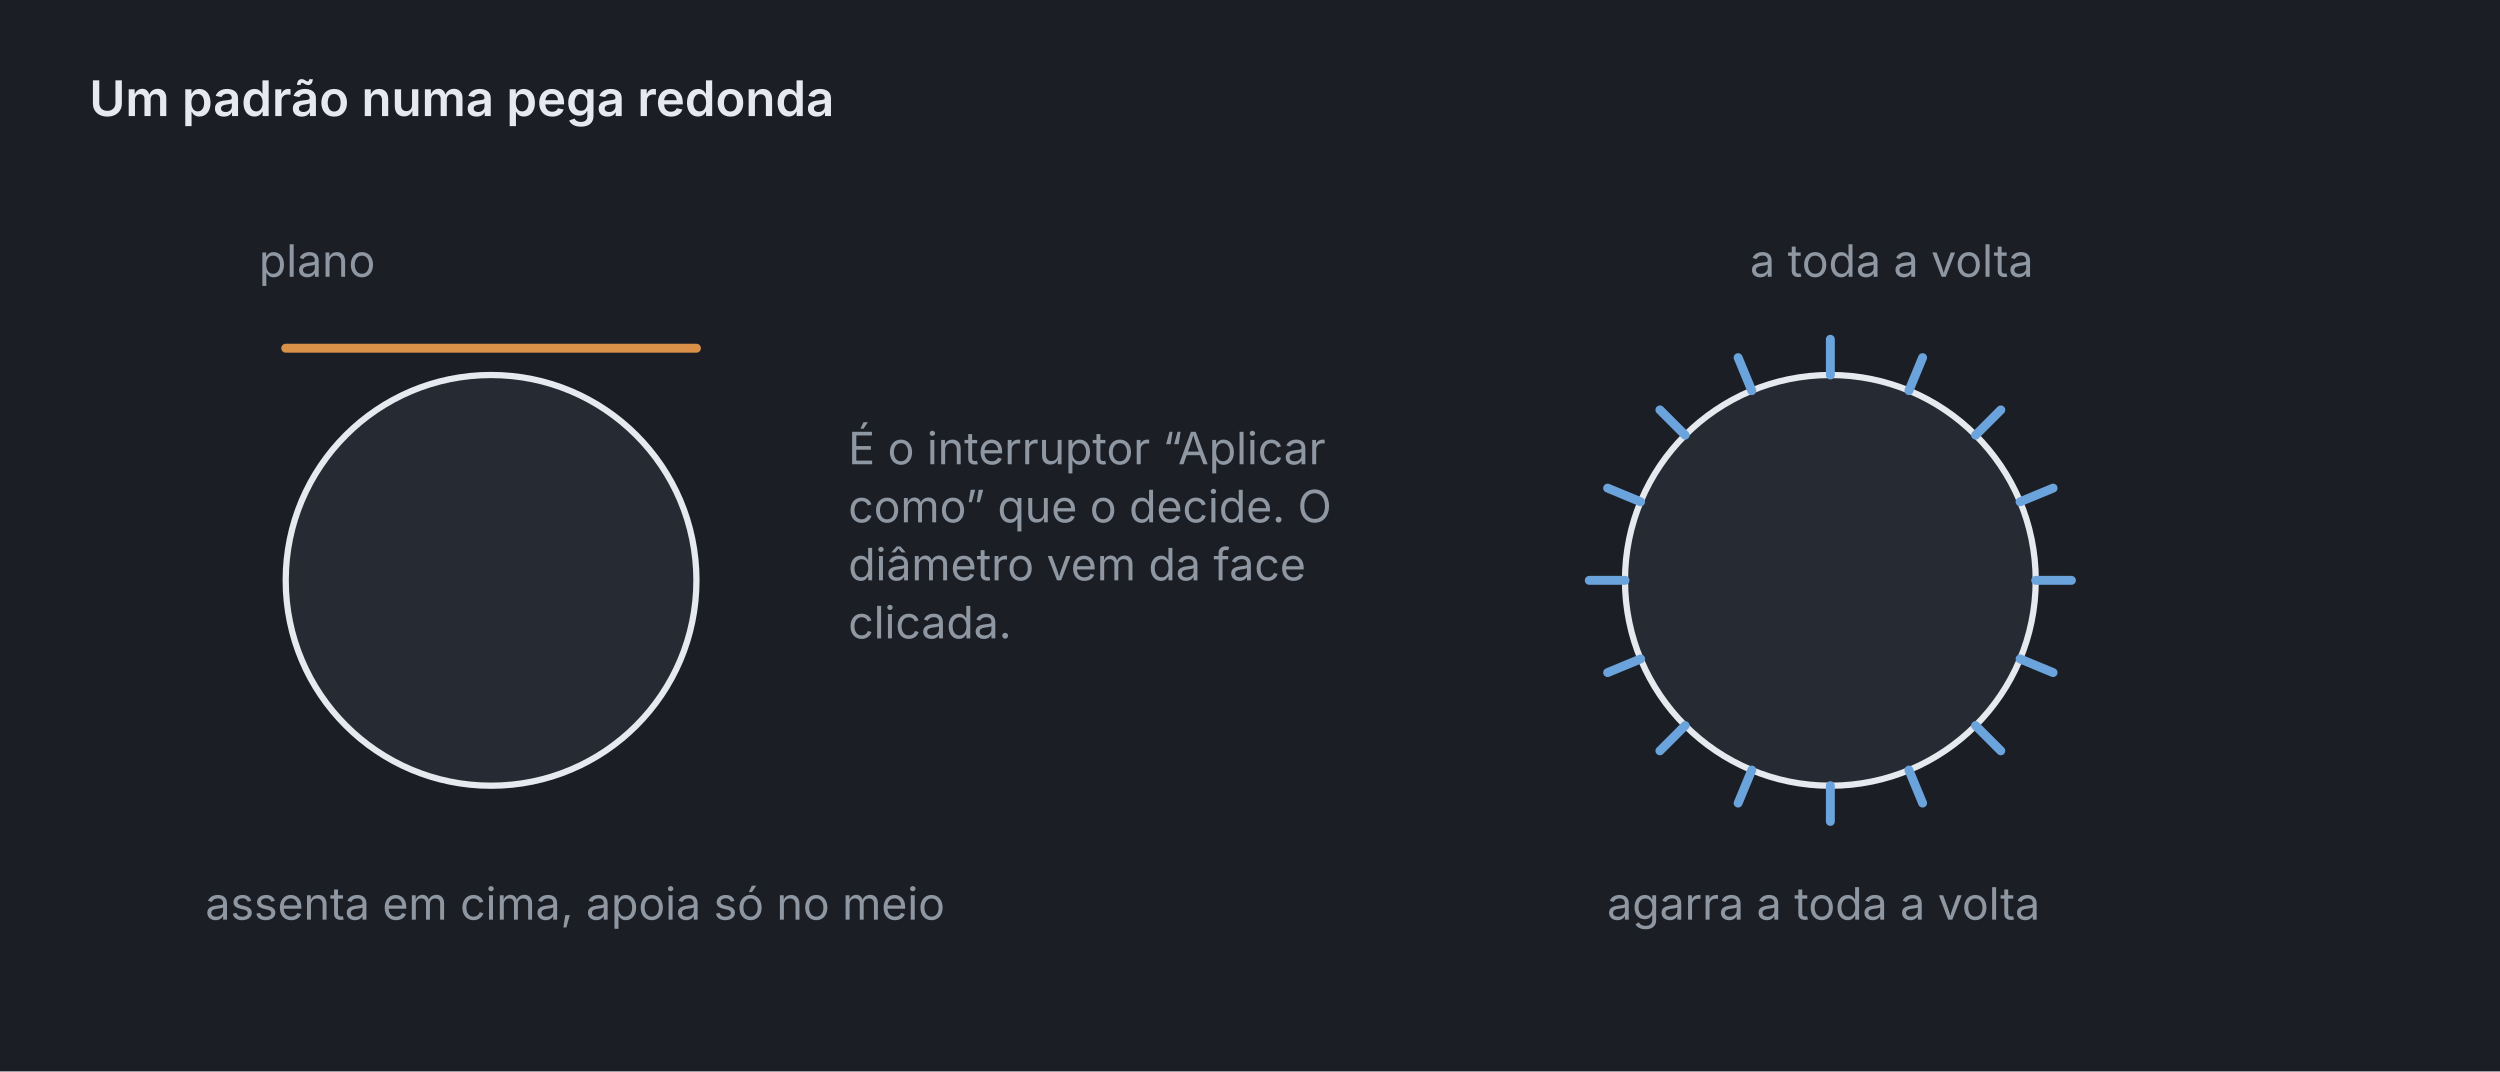
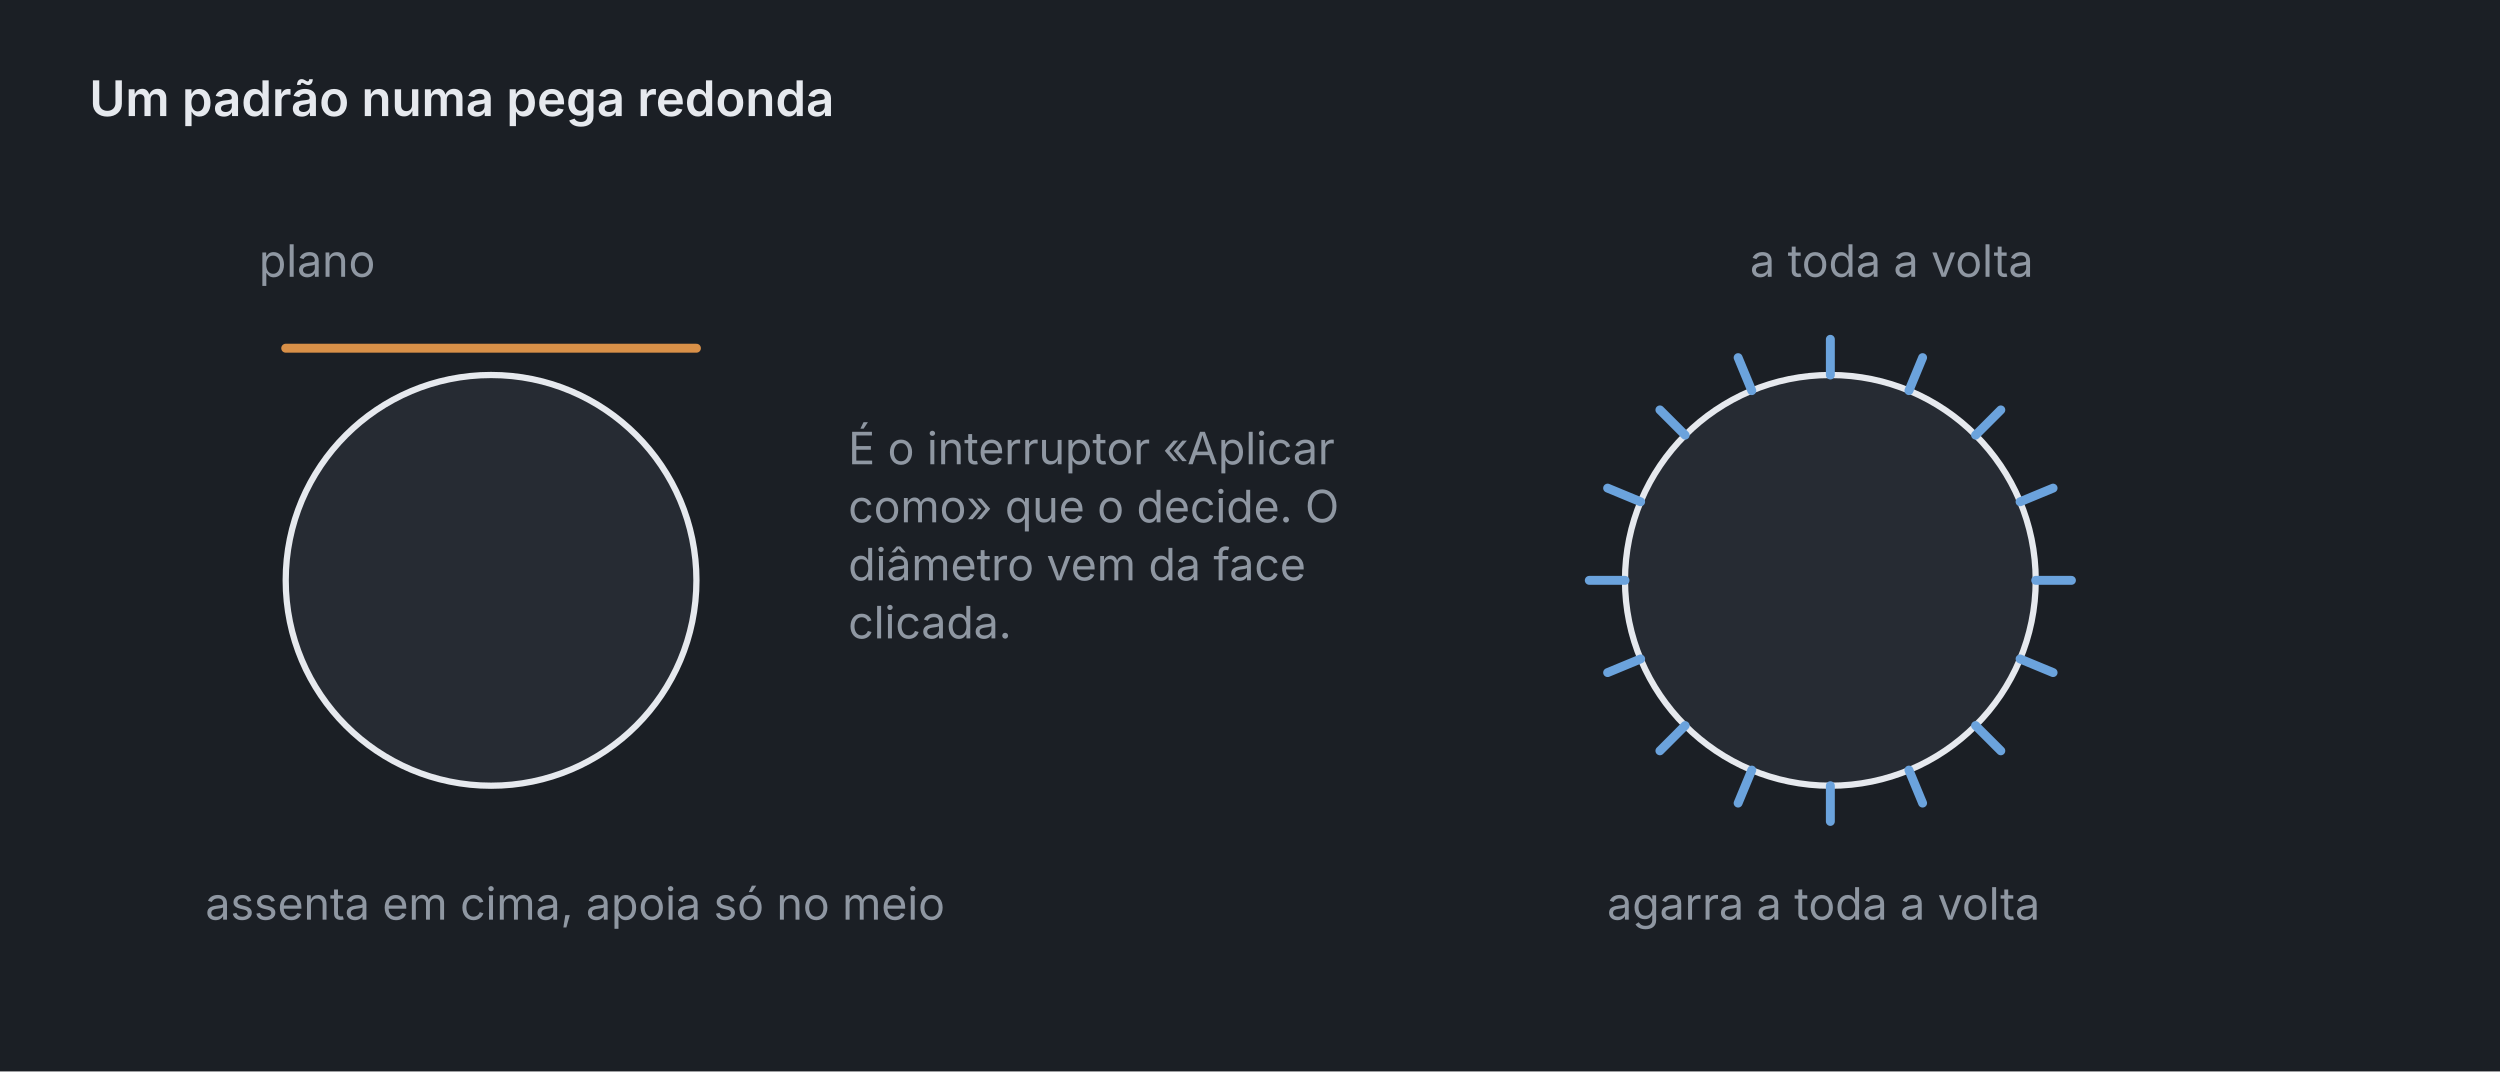
<svg xmlns="http://www.w3.org/2000/svg" viewBox="0 0 560 240" width="560" height="240">
  <rect x="0" y="0" width="560" height="240" fill="#1b1f25" />
  <text x="20" y="26" fill="#e6e9ee" font-size="11" font-family="system-ui, -apple-system, Segoe UI, sans-serif" text-anchor="start" font-weight="600">Um padrão numa pega redonda</text>
  <text x="58" y="62" fill="#8f97a2" font-size="10" font-family="system-ui, -apple-system, Segoe UI, sans-serif" text-anchor="start">plano</text>
  <circle cx="110" cy="130" r="46" fill="#262b33" stroke="#e6e9ee" stroke-width="1.4" />
  <line x1="64" y1="78" x2="156" y2="78" stroke="#d99048" stroke-width="2" stroke-linecap="round" />
  <text x="46" y="206" fill="#8f97a2" font-size="10" font-family="system-ui, -apple-system, Segoe UI, sans-serif" text-anchor="start">assenta em cima, apoia só no meio</text>
  <text x="392" y="62" fill="#8f97a2" font-size="10" font-family="system-ui, -apple-system, Segoe UI, sans-serif" text-anchor="start">a toda a volta</text>
  <circle cx="410" cy="130" r="46" fill="#262b33" stroke="#e6e9ee" stroke-width="1.4" />
  <line x1="456" y1="130" x2="464" y2="130" stroke="#6ba3dd" stroke-width="2" stroke-linecap="round" />
  <line x1="452.5" y1="147.6" x2="459.89" y2="150.66" stroke="#6ba3dd" stroke-width="2" stroke-linecap="round" />
  <line x1="442.53" y1="162.53" x2="448.18" y2="168.18" stroke="#6ba3dd" stroke-width="2" stroke-linecap="round" />
  <line x1="427.6" y1="172.5" x2="430.66" y2="179.89" stroke="#6ba3dd" stroke-width="2" stroke-linecap="round" />
  <line x1="410" y1="176" x2="410" y2="184" stroke="#6ba3dd" stroke-width="2" stroke-linecap="round" />
  <line x1="392.4" y1="172.5" x2="389.34" y2="179.89" stroke="#6ba3dd" stroke-width="2" stroke-linecap="round" />
  <line x1="377.47" y1="162.53" x2="371.82" y2="168.18" stroke="#6ba3dd" stroke-width="2" stroke-linecap="round" />
  <line x1="367.5" y1="147.6" x2="360.11" y2="150.66" stroke="#6ba3dd" stroke-width="2" stroke-linecap="round" />
  <line x1="364" y1="130" x2="356" y2="130" stroke="#6ba3dd" stroke-width="2" stroke-linecap="round" />
  <line x1="367.5" y1="112.4" x2="360.11" y2="109.34" stroke="#6ba3dd" stroke-width="2" stroke-linecap="round" />
  <line x1="377.47" y1="97.47" x2="371.82" y2="91.82" stroke="#6ba3dd" stroke-width="2" stroke-linecap="round" />
  <line x1="392.4" y1="87.5" x2="389.34" y2="80.11" stroke="#6ba3dd" stroke-width="2" stroke-linecap="round" />
  <line x1="410" y1="84" x2="410" y2="76" stroke="#6ba3dd" stroke-width="2" stroke-linecap="round" />
  <line x1="427.6" y1="87.5" x2="430.66" y2="80.11" stroke="#6ba3dd" stroke-width="2" stroke-linecap="round" />
  <line x1="442.53" y1="97.47" x2="448.18" y2="91.82" stroke="#6ba3dd" stroke-width="2" stroke-linecap="round" />
  <line x1="452.5" y1="112.4" x2="459.89" y2="109.34" stroke="#6ba3dd" stroke-width="2" stroke-linecap="round" />
  <text x="360" y="206" fill="#8f97a2" font-size="10" font-family="system-ui, -apple-system, Segoe UI, sans-serif" text-anchor="start">agarra a toda a volta</text>
-   <text x="190" y="104" fill="#8f97a2" font-size="10" font-family="system-ui, -apple-system, Segoe UI, sans-serif" text-anchor="start">É o interruptor “Aplicar</text>
-   <text x="190" y="117" fill="#8f97a2" font-size="10" font-family="system-ui, -apple-system, Segoe UI, sans-serif" text-anchor="start">como” que o decide. O</text>
+   <text x="190" y="104" fill="#8f97a2" font-size="10" font-family="system-ui, -apple-system, Segoe UI, sans-serif" text-anchor="start">É o interruptor «Aplicar</text>
+   <text x="190" y="117" fill="#8f97a2" font-size="10" font-family="system-ui, -apple-system, Segoe UI, sans-serif" text-anchor="start">como» que o decide. O</text>
  <text x="190" y="130" fill="#8f97a2" font-size="10" font-family="system-ui, -apple-system, Segoe UI, sans-serif" text-anchor="start">diâmetro vem da face</text>
  <text x="190" y="143" fill="#8f97a2" font-size="10" font-family="system-ui, -apple-system, Segoe UI, sans-serif" text-anchor="start">clicada.</text>
</svg>
